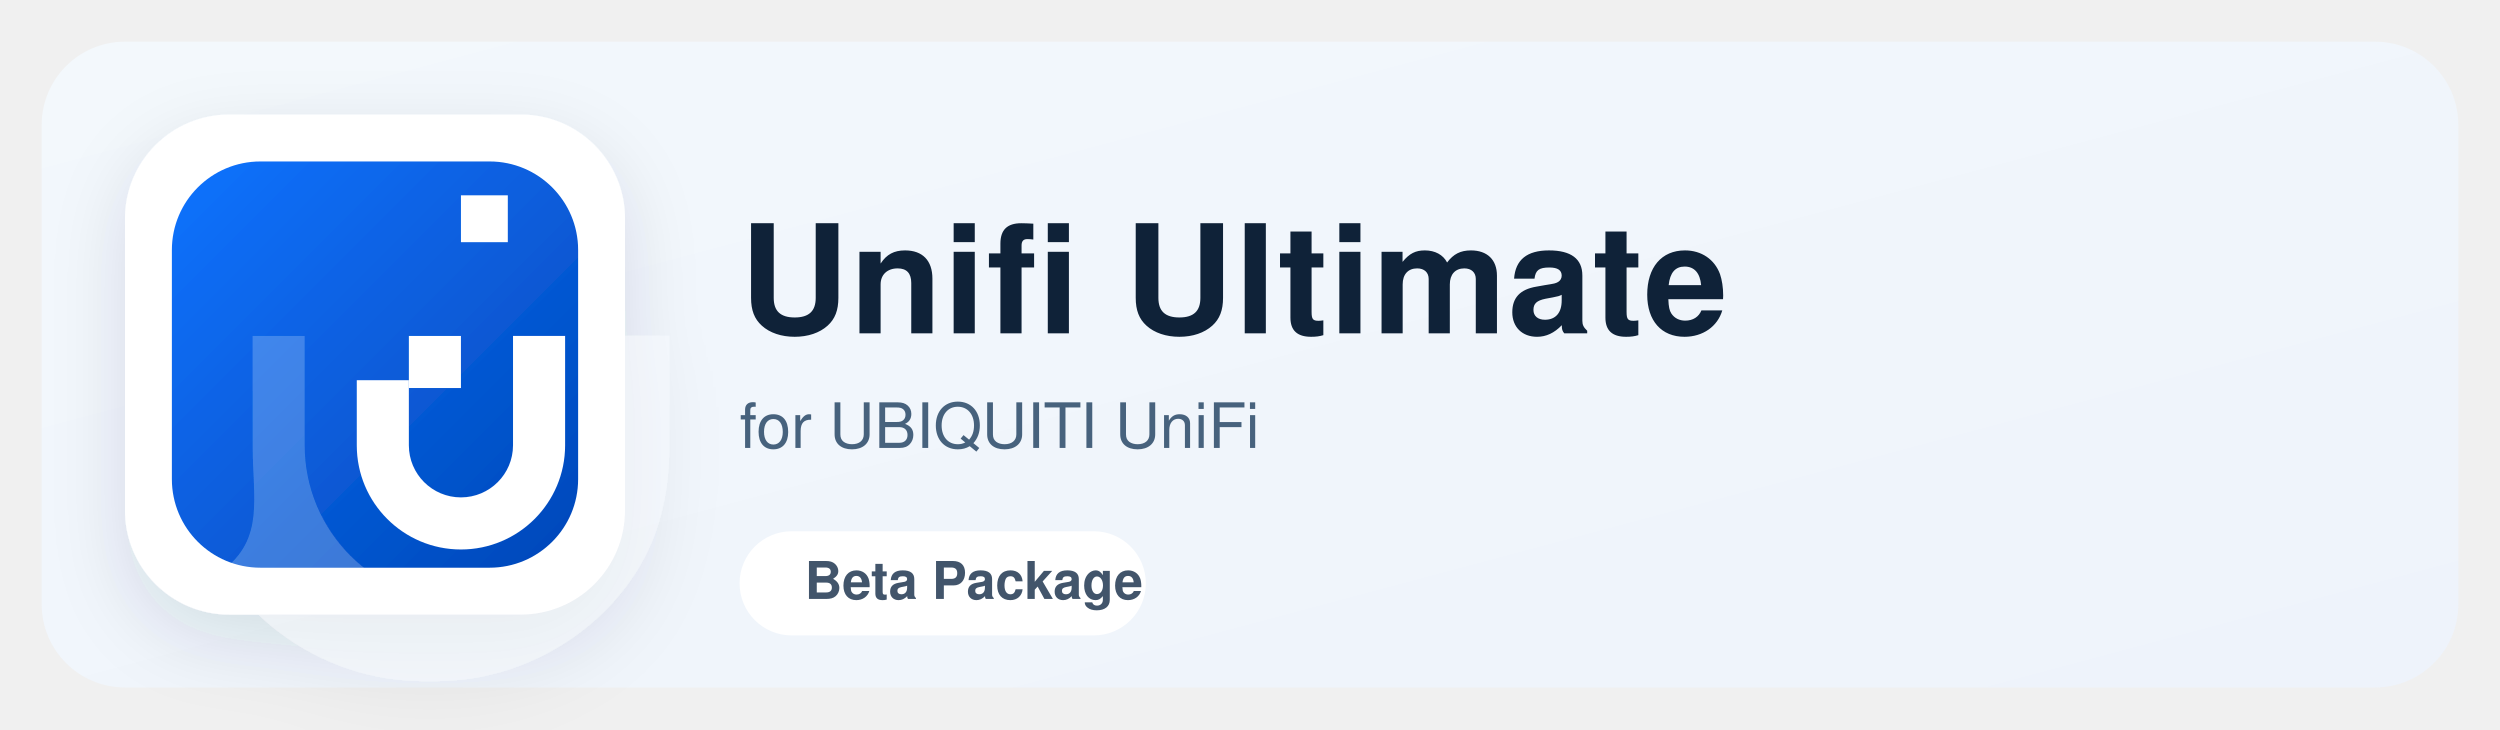
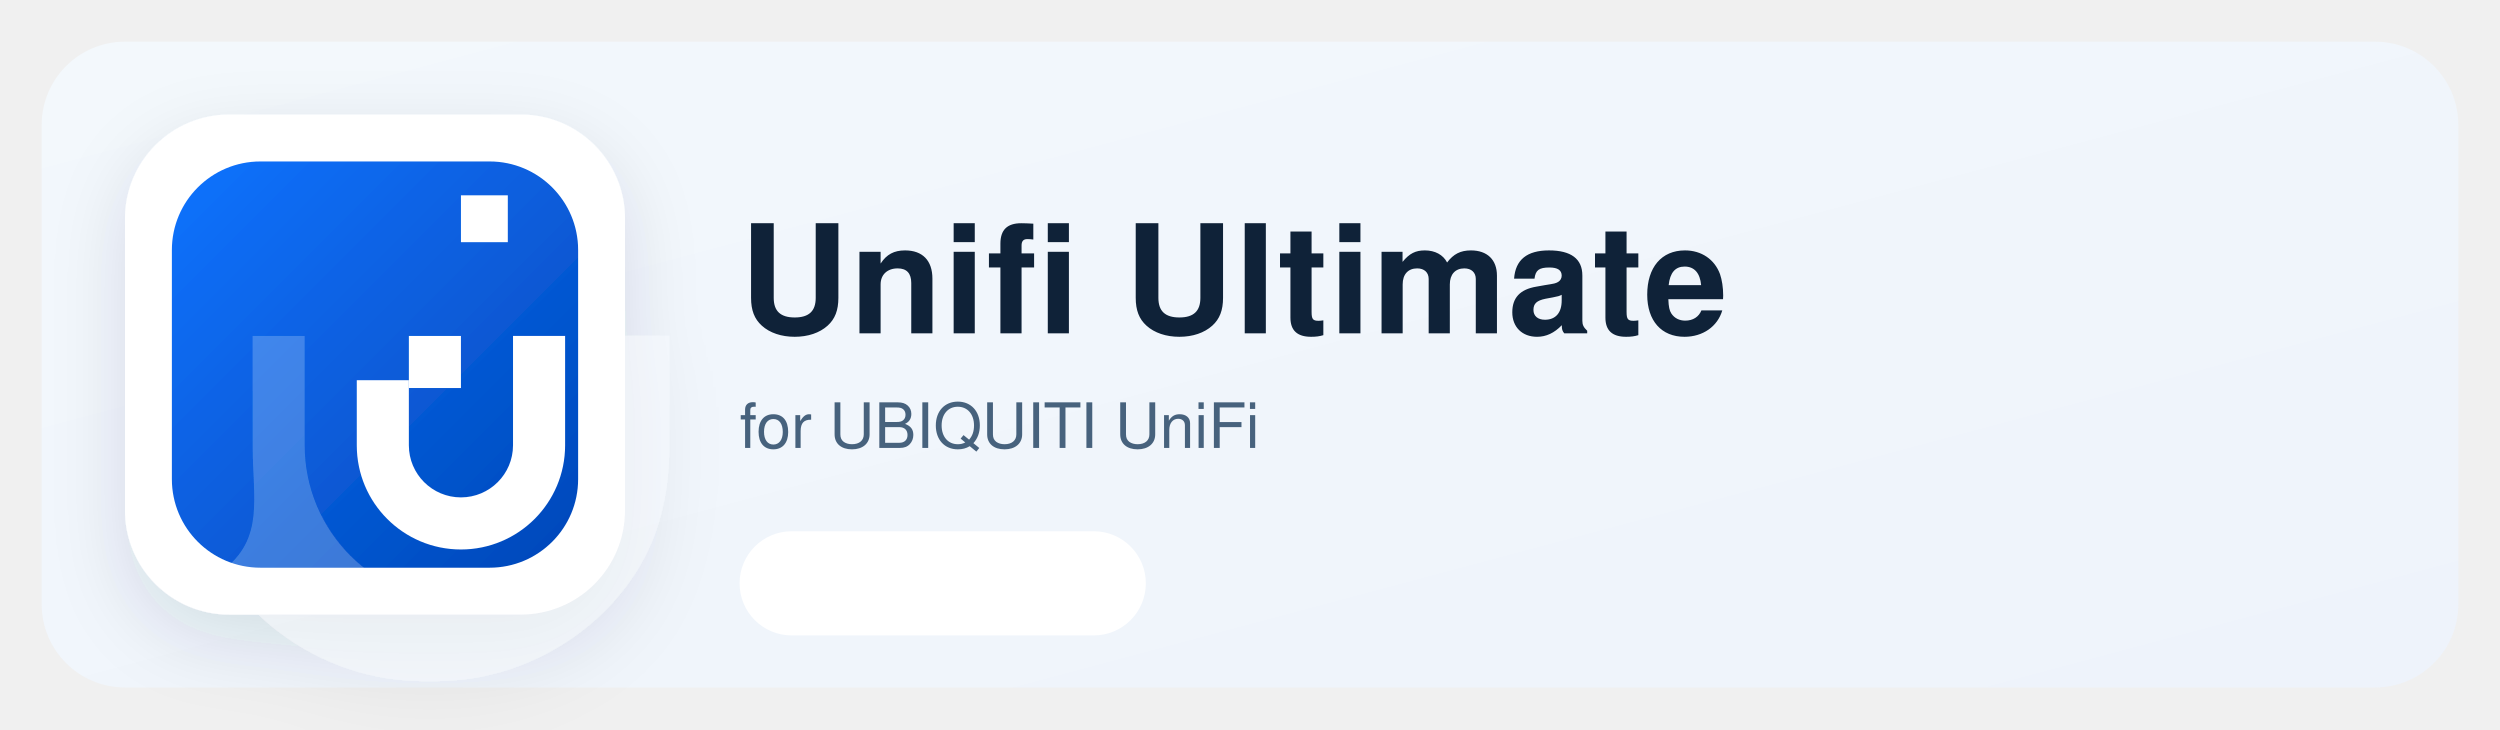
<svg xmlns="http://www.w3.org/2000/svg" viewBox="0 0 960 280" role="img" aria-labelledby="title desc">
  <defs>
    <linearGradient id="bg" x1="0%" y1="0%" x2="100%" y2="100%">
      <stop offset="0%" stop-color="#f3f8fc" />
      <stop offset="100%" stop-color="#eef3fb" />
    </linearGradient>
    <linearGradient id="brand" x1="0%" y1="0%" x2="100%" y2="100%">
      <stop offset="0%" stop-color="#1173ff" />
      <stop offset="100%" stop-color="#0047b8" />
    </linearGradient>
    <filter id="shadow" x="-20%" y="-20%" width="140%" height="140%">
      <feDropShadow dx="0" dy="10" stdDeviation="14" flood-color="#18324f" flood-opacity="0.12" />
    </filter>
  </defs>
  <rect x="16" y="16" width="928" height="248" rx="32" fill="url(#bg)" />
  <g transform="translate(48 44)" filter="url(#shadow)">
    <rect x="0" y="0" width="192" height="192" rx="40" fill="#ffffff" />
    <rect x="18" y="18" width="156" height="156" rx="34" fill="url(#brand)" />
    <g transform="translate(33 31)">
      <path d="M96 0h18v18H96z" fill="#ffffff" />
      <path d="M76 54h20v20H76z" fill="#ffffff" />
      <path d="M56 71v25c0 22.091 17.909 40 40 40s40-17.909 40-40V54h-20v42c0 11.046-8.954 20-20 20s-20-8.954-20-20V71z" fill="#ffffff" />
      <path d="M16 54h20v42c0 33.137 26.863 60 60 60s60-26.863 60-60V54h20v42c0 20.628-4.676 35.684-12.42 48.133-3.572 5.742-7.84 11.006-12.664 15.766-14.896 14.688-34.824 24.101-54.916 26.114-3.021.303-9.044.606-12 .606-2.956 0-8.979-.303-12-.606-20.092-2.013-40.02-11.426-54.916-26.114-4.824-4.76-9.092-10.024-12.664-15.766C20.676 131.684 16 116.628 16 96z" fill="#ffffff" opacity=".22" />
    </g>
  </g>
  <g transform="translate(284 72)">
    <text x="0" y="56" fill="#0f2238" font-family="Helvetica, Arial, sans-serif" font-size="58" font-weight="700" letter-spacing="0.5">
      Unifi Ultimate
    </text>
    <text x="0" y="100" fill="#47627d" font-family="Helvetica, Arial, sans-serif" font-size="24" font-weight="500">
      for UBIQUITI UniFi
    </text>
    <g transform="translate(0 132)">
      <rect x="0" y="0" width="156" height="40" rx="20" fill="#ffffff" />
-       <text x="25" y="26" fill="#42556b" font-family="Helvetica, Arial, sans-serif" font-size="20" font-weight="600">
-         Beta Package
-       </text>
    </g>
  </g>
</svg>
